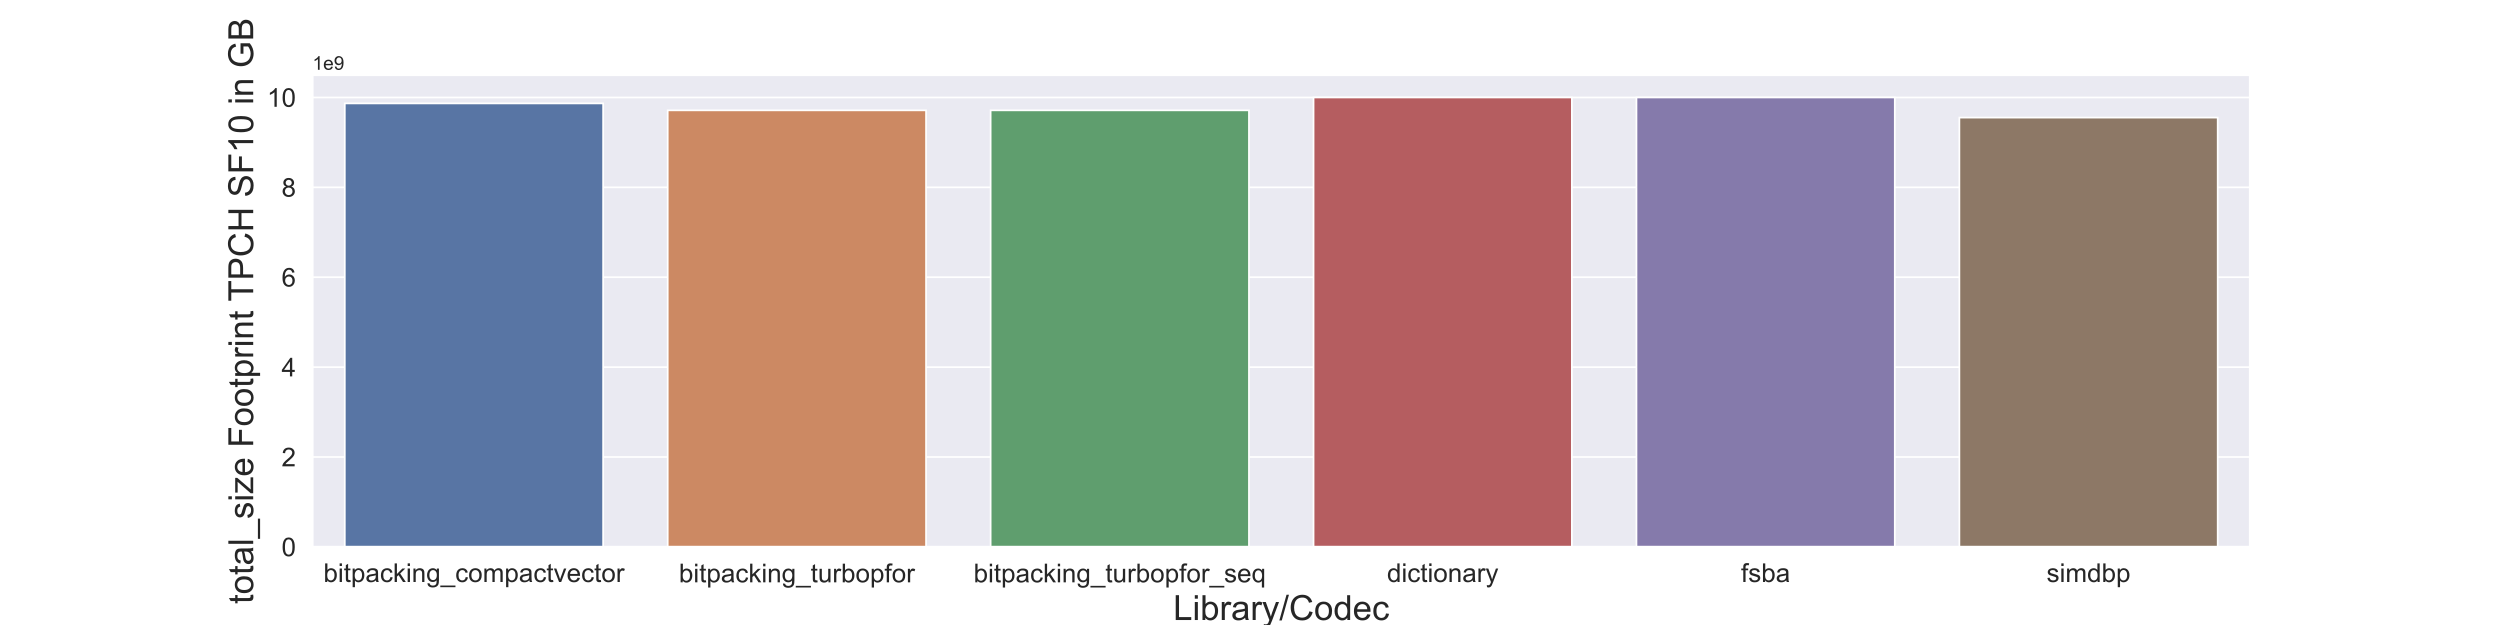
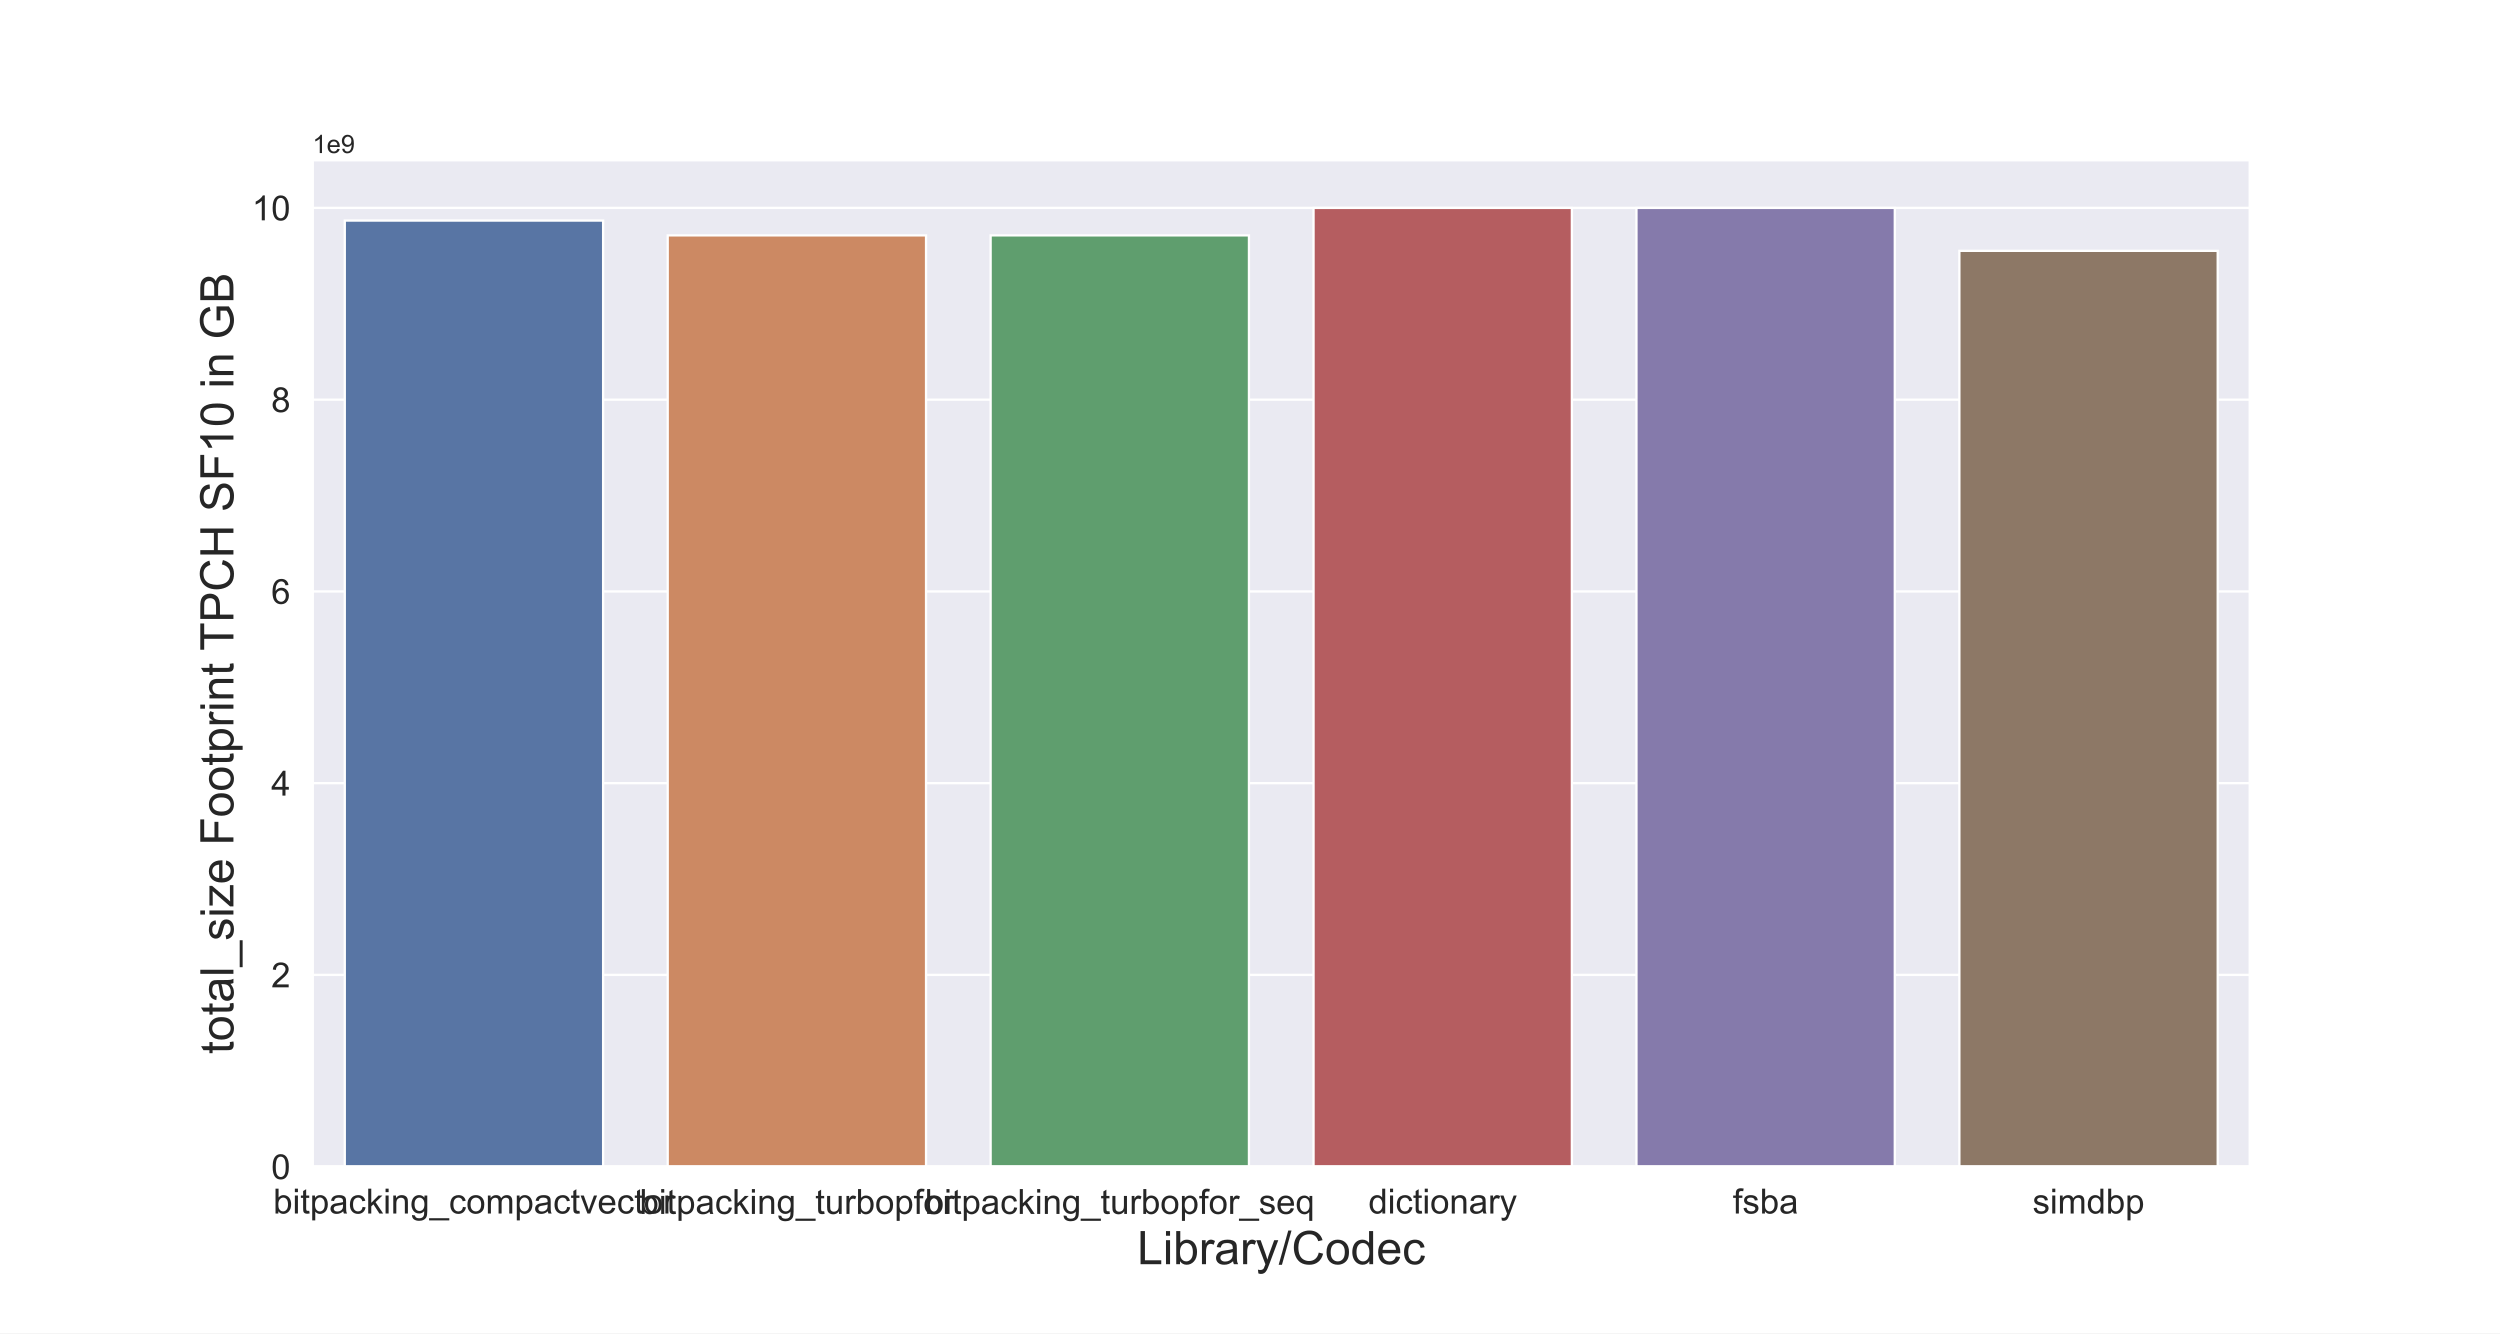
- <svg xmlns="http://www.w3.org/2000/svg" xmlns:xlink="http://www.w3.org/1999/xlink" height="360pt" version="1.1" viewBox="0 0 1440 360" width="1440pt">
+ <svg xmlns="http://www.w3.org/2000/svg" xmlns:xlink="http://www.w3.org/1999/xlink" height="576pt" version="1.1" viewBox="0 0 1080 576" width="1080pt">
  <defs>
    <style type="text/css">*{stroke-linecap:butt;stroke-linejoin:round;}</style>
  </defs>
  <g id="figure_1">
    <g id="patch_1">
-       <path d="M 0 360  L 1440 360  L 1440 0  L 0 0  z " style="fill:#ffffff;" />
+       <path d="M 0 576  L 1080 576  L 1080 0  L 0 0  z " style="fill:#ffffff;" />
    </g>
    <g id="axes_1">
      <g id="patch_2">
-         <path d="M 180 315  L 1296 315  L 1296 43.2  L 180 43.2  z " style="fill:#eaeaf2;" />
+         <path d="M 135 504  L 972 504  L 972 69.12  L 135 69.12  z " style="fill:#eaeaf2;" />
      </g>
      <g id="matplotlib.axis_1">
        <g id="xtick_1">
          <g id="text_1">
-             <g style="fill:#262626;" transform="translate(186.2941 335.2367)scale(0.15 -0.15)">
+             <g style="fill:#262626;" transform="translate(118.0441 524.2367)scale(0.15 -0.15)">
              <defs>
                <path d="M 14.703 0  L 6.547 0  L 6.547 71.578  L 15.328 71.578  L 15.328 46.047  Q 20.906 53.031 29.547 53.031  Q 34.328 53.031 38.594 51.094  Q 42.875 49.172 45.625 45.672  Q 48.391 42.188 49.953 37.25  Q 51.516 32.328 51.516 26.703  Q 51.516 13.375 44.922 6.094  Q 38.328 -1.172 29.109 -1.172  Q 19.922 -1.172 14.703 6.5  z M 14.594 26.312  Q 14.594 17 17.141 12.844  Q 21.297 6.062 28.375 6.062  Q 34.125 6.062 38.328 11.062  Q 42.531 16.062 42.531 25.984  Q 42.531 36.141 38.5 40.969  Q 34.469 45.797 28.766 45.797  Q 23 45.797 18.797 40.797  Q 14.594 35.797 14.594 26.312  z " id="ArialMT-98" />
                <path d="M 6.641 61.469  L 6.641 71.578  L 15.438 71.578  L 15.438 61.469  z M 6.641 0  L 6.641 51.859  L 15.438 51.859  L 15.438 0  z " id="ArialMT-105" />
                <path d="M 25.781 7.859  L 27.047 0.094  Q 23.344 -0.688 20.406 -0.688  Q 15.625 -0.688 12.984 0.828  Q 10.359 2.344 9.281 4.812  Q 8.203 7.281 8.203 15.188  L 8.203 45.016  L 1.766 45.016  L 1.766 51.859  L 8.203 51.859  L 8.203 64.703  L 16.938 69.969  L 16.938 51.859  L 25.781 51.859  L 25.781 45.016  L 16.938 45.016  L 16.938 14.703  Q 16.938 10.938 17.406 9.859  Q 17.875 8.797 18.922 8.156  Q 19.969 7.516 21.922 7.516  Q 23.391 7.516 25.781 7.859  z " id="ArialMT-116" />
                <path d="M 6.594 -19.875  L 6.594 51.859  L 14.594 51.859  L 14.594 45.125  Q 17.438 49.078 21 51.047  Q 24.562 53.031 29.641 53.031  Q 36.281 53.031 41.359 49.609  Q 46.438 46.188 49.016 39.953  Q 51.609 33.734 51.609 26.312  Q 51.609 18.359 48.75 11.984  Q 45.906 5.609 40.453 2.219  Q 35.016 -1.172 29 -1.172  Q 24.609 -1.172 21.109 0.688  Q 17.625 2.547 15.375 5.375  L 15.375 -19.875  z M 14.547 25.641  Q 14.547 15.625 18.594 10.844  Q 22.656 6.062 28.422 6.062  Q 34.281 6.062 38.453 11.016  Q 42.625 15.969 42.625 26.375  Q 42.625 36.281 38.547 41.203  Q 34.469 46.141 28.812 46.141  Q 23.188 46.141 18.859 40.891  Q 14.547 35.641 14.547 25.641  z " id="ArialMT-112" />
                <path d="M 40.438 6.391  Q 35.547 2.25 31.031 0.531  Q 26.516 -1.172 21.344 -1.172  Q 12.797 -1.172 8.203 3  Q 3.609 7.172 3.609 13.672  Q 3.609 17.484 5.344 20.625  Q 7.078 23.781 9.891 25.688  Q 12.703 27.594 16.219 28.562  Q 18.797 29.25 24.031 29.891  Q 34.672 31.156 39.703 32.906  Q 39.75 34.719 39.75 35.203  Q 39.75 40.578 37.25 42.781  Q 33.891 45.75 27.25 45.75  Q 21.047 45.75 18.094 43.578  Q 15.141 41.406 13.719 35.891  L 5.125 37.062  Q 6.297 42.578 8.984 45.969  Q 11.672 49.359 16.75 51.188  Q 21.828 53.031 28.516 53.031  Q 35.156 53.031 39.297 51.469  Q 43.453 49.906 45.406 47.531  Q 47.359 45.172 48.141 41.547  Q 48.578 39.312 48.578 33.453  L 48.578 21.734  Q 48.578 9.469 49.141 6.219  Q 49.703 2.984 51.375 0  L 42.188 0  Q 40.828 2.734 40.438 6.391  z M 39.703 26.031  Q 34.906 24.078 25.344 22.703  Q 19.922 21.922 17.672 20.938  Q 15.438 19.969 14.203 18.094  Q 12.984 16.219 12.984 13.922  Q 12.984 10.406 15.641 8.062  Q 18.312 5.719 23.438 5.719  Q 28.516 5.719 32.469 7.938  Q 36.422 10.156 38.281 14.016  Q 39.703 17 39.703 22.797  z " id="ArialMT-97" />
                <path d="M 40.438 19  L 49.078 17.875  Q 47.656 8.938 41.812 3.875  Q 35.984 -1.172 27.484 -1.172  Q 16.844 -1.172 10.375 5.781  Q 3.906 12.75 3.906 25.734  Q 3.906 34.125 6.688 40.422  Q 9.469 46.734 15.156 49.875  Q 20.844 53.031 27.547 53.031  Q 35.984 53.031 41.359 48.75  Q 46.734 44.484 48.25 36.625  L 39.703 35.297  Q 38.484 40.531 35.375 43.156  Q 32.281 45.797 27.875 45.797  Q 21.234 45.797 17.078 41.031  Q 12.938 36.281 12.938 25.984  Q 12.938 15.531 16.938 10.797  Q 20.953 6.062 27.391 6.062  Q 32.562 6.062 36.031 9.234  Q 39.5 12.406 40.438 19  z " id="ArialMT-99" />
                <path d="M 6.641 0  L 6.641 71.578  L 15.438 71.578  L 15.438 30.766  L 36.234 51.859  L 47.609 51.859  L 27.781 32.625  L 49.609 0  L 38.766 0  L 21.625 26.516  L 15.438 20.562  L 15.438 0  z " id="ArialMT-107" />
                <path d="M 6.594 0  L 6.594 51.859  L 14.5 51.859  L 14.5 44.484  Q 20.219 53.031 31 53.031  Q 35.688 53.031 39.625 51.344  Q 43.562 49.656 45.516 46.922  Q 47.469 44.188 48.25 40.438  Q 48.734 37.984 48.734 31.891  L 48.734 0  L 39.938 0  L 39.938 31.547  Q 39.938 36.922 38.906 39.578  Q 37.891 42.234 35.281 43.812  Q 32.672 45.406 29.156 45.406  Q 23.531 45.406 19.453 41.844  Q 15.375 38.281 15.375 28.328  L 15.375 0  z " id="ArialMT-110" />
                <path d="M 4.984 -4.297  L 13.531 -5.562  Q 14.062 -9.516 16.5 -11.328  Q 19.781 -13.766 25.438 -13.766  Q 31.547 -13.766 34.859 -11.328  Q 38.188 -8.891 39.359 -4.5  Q 40.047 -1.812 39.984 6.781  Q 34.234 0 25.641 0  Q 14.938 0 9.078 7.719  Q 3.219 15.438 3.219 26.219  Q 3.219 33.641 5.906 39.906  Q 8.594 46.188 13.688 49.609  Q 18.797 53.031 25.688 53.031  Q 34.859 53.031 40.828 45.609  L 40.828 51.859  L 48.922 51.859  L 48.922 7.031  Q 48.922 -5.078 46.453 -10.125  Q 44 -15.188 38.641 -18.109  Q 33.297 -21.047 25.484 -21.047  Q 16.219 -21.047 10.5 -16.875  Q 4.781 -12.703 4.984 -4.297  z M 12.25 26.859  Q 12.25 16.656 16.297 11.969  Q 20.359 7.281 26.469 7.281  Q 32.516 7.281 36.609 11.938  Q 40.719 16.609 40.719 26.562  Q 40.719 36.078 36.5 40.906  Q 32.281 45.75 26.312 45.75  Q 20.453 45.75 16.344 40.984  Q 12.25 36.234 12.25 26.859  z " id="ArialMT-103" />
                <path d="M -1.516 -19.875  L -1.516 -13.531  L 56.734 -13.531  L 56.734 -19.875  z " id="ArialMT-95" />
                <path d="M 3.328 25.922  Q 3.328 40.328 11.328 47.266  Q 18.016 53.031 27.641 53.031  Q 38.328 53.031 45.109 46.016  Q 51.906 39.016 51.906 26.656  Q 51.906 16.656 48.906 10.906  Q 45.906 5.172 40.156 2  Q 34.422 -1.172 27.641 -1.172  Q 16.75 -1.172 10.031 5.812  Q 3.328 12.797 3.328 25.922  z M 12.359 25.922  Q 12.359 15.969 16.703 11.016  Q 21.047 6.062 27.641 6.062  Q 34.188 6.062 38.531 11.031  Q 42.875 16.016 42.875 26.219  Q 42.875 35.844 38.5 40.797  Q 34.125 45.75 27.641 45.75  Q 21.047 45.75 16.703 40.812  Q 12.359 35.891 12.359 25.922  z " id="ArialMT-111" />
                <path d="M 6.594 0  L 6.594 51.859  L 14.453 51.859  L 14.453 44.578  Q 16.891 48.391 20.938 50.703  Q 25 53.031 30.172 53.031  Q 35.938 53.031 39.625 50.641  Q 43.312 48.25 44.828 43.953  Q 50.984 53.031 60.844 53.031  Q 68.562 53.031 72.703 48.75  Q 76.859 44.484 76.859 35.594  L 76.859 0  L 68.109 0  L 68.109 32.672  Q 68.109 37.938 67.25 40.25  Q 66.406 42.578 64.156 43.984  Q 61.922 45.406 58.891 45.406  Q 53.422 45.406 49.797 41.766  Q 46.188 38.141 46.188 30.125  L 46.188 0  L 37.406 0  L 37.406 33.688  Q 37.406 39.547 35.25 42.469  Q 33.109 45.406 28.219 45.406  Q 24.516 45.406 21.359 43.453  Q 18.219 41.5 16.797 37.734  Q 15.375 33.984 15.375 26.906  L 15.375 0  z " id="ArialMT-109" />
                <path d="M 21 0  L 1.266 51.859  L 10.547 51.859  L 21.688 20.797  Q 23.484 15.766 25 10.359  Q 26.172 14.453 28.266 20.219  L 39.797 51.859  L 48.828 51.859  L 29.203 0  z " id="ArialMT-118" />
                <path d="M 42.094 16.703  L 51.172 15.578  Q 49.031 7.625 43.219 3.219  Q 37.406 -1.172 28.375 -1.172  Q 17 -1.172 10.328 5.828  Q 3.656 12.844 3.656 25.484  Q 3.656 38.578 10.391 45.797  Q 17.141 53.031 27.875 53.031  Q 38.281 53.031 44.875 45.953  Q 51.469 38.875 51.469 26.031  Q 51.469 25.25 51.422 23.688  L 12.75 23.688  Q 13.234 15.141 17.578 10.594  Q 21.922 6.062 28.422 6.062  Q 33.25 6.062 36.672 8.594  Q 40.094 11.141 42.094 16.703  z M 13.234 30.906  L 42.188 30.906  Q 41.609 37.453 38.875 40.719  Q 34.672 45.797 27.984 45.797  Q 21.922 45.797 17.797 41.75  Q 13.672 37.703 13.234 30.906  z " id="ArialMT-101" />
                <path d="M 6.5 0  L 6.5 51.859  L 14.406 51.859  L 14.406 44  Q 17.438 49.516 20 51.266  Q 22.562 53.031 25.641 53.031  Q 30.078 53.031 34.672 50.203  L 31.641 42.047  Q 28.422 43.953 25.203 43.953  Q 22.312 43.953 20.016 42.219  Q 17.719 40.484 16.75 37.406  Q 15.281 32.719 15.281 27.156  L 15.281 0  z " id="ArialMT-114" />
              </defs>
              <use xlink:href="#ArialMT-98" />
              <use x="55.615" xlink:href="#ArialMT-105" />
              <use x="77.832" xlink:href="#ArialMT-116" />
              <use x="105.615" xlink:href="#ArialMT-112" />
              <use x="161.23" xlink:href="#ArialMT-97" />
              <use x="216.846" xlink:href="#ArialMT-99" />
              <use x="266.846" xlink:href="#ArialMT-107" />
              <use x="316.846" xlink:href="#ArialMT-105" />
              <use x="339.062" xlink:href="#ArialMT-110" />
              <use x="394.678" xlink:href="#ArialMT-103" />
              <use x="450.293" xlink:href="#ArialMT-95" />
              <use x="505.908" xlink:href="#ArialMT-99" />
              <use x="555.908" xlink:href="#ArialMT-111" />
              <use x="611.523" xlink:href="#ArialMT-109" />
              <use x="694.824" xlink:href="#ArialMT-112" />
              <use x="750.439" xlink:href="#ArialMT-97" />
              <use x="806.055" xlink:href="#ArialMT-99" />
              <use x="856.055" xlink:href="#ArialMT-116" />
              <use x="883.838" xlink:href="#ArialMT-118" />
              <use x="933.838" xlink:href="#ArialMT-101" />
              <use x="989.453" xlink:href="#ArialMT-99" />
              <use x="1039.453" xlink:href="#ArialMT-116" />
              <use x="1067.236" xlink:href="#ArialMT-111" />
              <use x="1122.852" xlink:href="#ArialMT-114" />
            </g>
          </g>
        </g>
        <g id="xtick_2">
          <g id="text_2">
-             <g style="fill:#262626;" transform="translate(391.0441 335.4195)scale(0.15 -0.15)">
+             <g style="fill:#262626;" transform="translate(276.2941 524.4195)scale(0.15 -0.15)">
              <defs>
                <path d="M 40.578 0  L 40.578 7.625  Q 34.516 -1.172 24.125 -1.172  Q 19.531 -1.172 15.547 0.578  Q 11.578 2.344 9.641 5  Q 7.719 7.672 6.938 11.531  Q 6.391 14.109 6.391 19.734  L 6.391 51.859  L 15.188 51.859  L 15.188 23.094  Q 15.188 16.219 15.719 13.812  Q 16.547 10.359 19.234 8.375  Q 21.922 6.391 25.875 6.391  Q 29.828 6.391 33.297 8.422  Q 36.766 10.453 38.203 13.938  Q 39.656 17.438 39.656 24.078  L 39.656 51.859  L 48.438 51.859  L 48.438 0  z " id="ArialMT-117" />
                <path d="M 8.688 0  L 8.688 45.016  L 0.922 45.016  L 0.922 51.859  L 8.688 51.859  L 8.688 57.375  Q 8.688 62.594 9.625 65.141  Q 10.891 68.562 14.078 70.672  Q 17.281 72.797 23.047 72.797  Q 26.766 72.797 31.25 71.922  L 29.938 64.266  Q 27.203 64.75 24.75 64.75  Q 20.75 64.75 19.094 63.031  Q 17.438 61.328 17.438 56.641  L 17.438 51.859  L 27.547 51.859  L 27.547 45.016  L 17.438 45.016  L 17.438 0  z " id="ArialMT-102" />
              </defs>
              <use xlink:href="#ArialMT-98" />
              <use x="55.615" xlink:href="#ArialMT-105" />
              <use x="77.832" xlink:href="#ArialMT-116" />
              <use x="105.615" xlink:href="#ArialMT-112" />
              <use x="161.23" xlink:href="#ArialMT-97" />
              <use x="216.846" xlink:href="#ArialMT-99" />
              <use x="266.846" xlink:href="#ArialMT-107" />
              <use x="316.846" xlink:href="#ArialMT-105" />
              <use x="339.062" xlink:href="#ArialMT-110" />
              <use x="394.678" xlink:href="#ArialMT-103" />
              <use x="450.293" xlink:href="#ArialMT-95" />
              <use x="505.908" xlink:href="#ArialMT-116" />
              <use x="533.691" xlink:href="#ArialMT-117" />
              <use x="589.307" xlink:href="#ArialMT-114" />
              <use x="622.607" xlink:href="#ArialMT-98" />
              <use x="678.223" xlink:href="#ArialMT-111" />
              <use x="733.838" xlink:href="#ArialMT-112" />
              <use x="789.453" xlink:href="#ArialMT-102" />
              <use x="817.236" xlink:href="#ArialMT-111" />
              <use x="872.852" xlink:href="#ArialMT-114" />
            </g>
          </g>
        </g>
        <g id="xtick_3">
          <g id="text_3">
-             <g style="fill:#262626;" transform="translate(560.782 335.4195)scale(0.15 -0.15)">
+             <g style="fill:#262626;" transform="translate(399.532 524.4195)scale(0.15 -0.15)">
              <defs>
                <path d="M 3.078 15.484  L 11.766 16.844  Q 12.5 11.625 15.844 8.844  Q 19.188 6.062 25.203 6.062  Q 31.25 6.062 34.172 8.516  Q 37.109 10.984 37.109 14.312  Q 37.109 17.281 34.516 19  Q 32.719 20.172 25.531 21.969  Q 15.875 24.422 12.141 26.203  Q 8.406 27.984 6.469 31.125  Q 4.547 34.281 4.547 38.094  Q 4.547 41.547 6.125 44.5  Q 7.719 47.469 10.453 49.422  Q 12.5 50.922 16.031 51.969  Q 19.578 53.031 23.641 53.031  Q 29.734 53.031 34.344 51.266  Q 38.969 49.516 41.156 46.5  Q 43.359 43.5 44.188 38.484  L 35.594 37.312  Q 35.016 41.312 32.203 43.547  Q 29.391 45.797 24.266 45.797  Q 18.219 45.797 15.625 43.797  Q 13.031 41.797 13.031 39.109  Q 13.031 37.406 14.109 36.031  Q 15.188 34.625 17.484 33.688  Q 18.797 33.203 25.25 31.453  Q 34.578 28.953 38.25 27.359  Q 41.938 25.781 44.031 22.75  Q 46.141 19.734 46.141 15.234  Q 46.141 10.844 43.578 6.953  Q 41.016 3.078 36.172 0.953  Q 31.344 -1.172 25.25 -1.172  Q 15.141 -1.172 9.844 3.031  Q 4.547 7.234 3.078 15.484  z " id="ArialMT-115" />
                <path d="M 39.656 -19.875  L 39.656 5.516  Q 37.594 2.641 33.906 0.734  Q 30.219 -1.172 26.078 -1.172  Q 16.844 -1.172 10.172 6.203  Q 3.516 13.578 3.516 26.422  Q 3.516 34.234 6.219 40.422  Q 8.938 46.625 14.078 49.828  Q 19.234 53.031 25.391 53.031  Q 35.016 53.031 40.531 44.922  L 40.531 51.859  L 48.438 51.859  L 48.438 -19.875  z M 12.547 26.078  Q 12.547 16.062 16.75 11.062  Q 20.953 6.062 26.812 6.062  Q 32.422 6.062 36.469 10.812  Q 40.531 15.578 40.531 25.297  Q 40.531 35.641 36.25 40.859  Q 31.984 46.094 26.219 46.094  Q 20.516 46.094 16.531 41.234  Q 12.547 36.375 12.547 26.078  z " id="ArialMT-113" />
              </defs>
              <use xlink:href="#ArialMT-98" />
              <use x="55.615" xlink:href="#ArialMT-105" />
              <use x="77.832" xlink:href="#ArialMT-116" />
              <use x="105.615" xlink:href="#ArialMT-112" />
              <use x="161.23" xlink:href="#ArialMT-97" />
              <use x="216.846" xlink:href="#ArialMT-99" />
              <use x="266.846" xlink:href="#ArialMT-107" />
              <use x="316.846" xlink:href="#ArialMT-105" />
              <use x="339.062" xlink:href="#ArialMT-110" />
              <use x="394.678" xlink:href="#ArialMT-103" />
              <use x="450.293" xlink:href="#ArialMT-95" />
              <use x="505.908" xlink:href="#ArialMT-116" />
              <use x="533.691" xlink:href="#ArialMT-117" />
              <use x="589.307" xlink:href="#ArialMT-114" />
              <use x="622.607" xlink:href="#ArialMT-98" />
              <use x="678.223" xlink:href="#ArialMT-111" />
              <use x="733.838" xlink:href="#ArialMT-112" />
              <use x="789.453" xlink:href="#ArialMT-102" />
              <use x="817.236" xlink:href="#ArialMT-111" />
              <use x="872.852" xlink:href="#ArialMT-114" />
              <use x="906.152" xlink:href="#ArialMT-95" />
              <use x="961.768" xlink:href="#ArialMT-115" />
              <use x="1011.768" xlink:href="#ArialMT-101" />
              <use x="1067.383" xlink:href="#ArialMT-113" />
            </g>
          </g>
        </g>
        <g id="xtick_4">
          <g id="text_4">
-             <g style="fill:#262626;" transform="translate(798.9035 335.2367)scale(0.15 -0.15)">
+             <g style="fill:#262626;" transform="translate(591.1535 524.2367)scale(0.15 -0.15)">
              <defs>
                <path d="M 40.234 0  L 40.234 6.547  Q 35.297 -1.172 25.734 -1.172  Q 19.531 -1.172 14.328 2.25  Q 9.125 5.672 6.266 11.797  Q 3.422 17.922 3.422 25.875  Q 3.422 33.641 6 39.969  Q 8.594 46.297 13.766 49.656  Q 18.953 53.031 25.344 53.031  Q 30.031 53.031 33.688 51.047  Q 37.359 49.078 39.656 45.906  L 39.656 71.578  L 48.391 71.578  L 48.391 0  z M 12.453 25.875  Q 12.453 15.922 16.641 10.984  Q 20.844 6.062 26.562 6.062  Q 32.328 6.062 36.344 10.766  Q 40.375 15.484 40.375 25.141  Q 40.375 35.797 36.266 40.766  Q 32.172 45.75 26.172 45.75  Q 20.312 45.75 16.375 40.969  Q 12.453 36.188 12.453 25.875  z " id="ArialMT-100" />
                <path d="M 6.203 -19.969  L 5.219 -11.719  Q 8.109 -12.5 10.25 -12.5  Q 13.188 -12.5 14.938 -11.516  Q 16.703 -10.547 17.828 -8.797  Q 18.656 -7.469 20.516 -2.25  Q 20.75 -1.516 21.297 -0.094  L 1.609 51.859  L 11.078 51.859  L 21.875 21.828  Q 23.969 16.109 25.641 9.812  Q 27.156 15.875 29.25 21.625  L 40.328 51.859  L 49.125 51.859  L 29.391 -0.875  Q 26.219 -9.422 24.469 -12.641  Q 22.125 -17 19.094 -19.016  Q 16.062 -21.047 11.859 -21.047  Q 9.328 -21.047 6.203 -19.969  z " id="ArialMT-121" />
              </defs>
              <use xlink:href="#ArialMT-100" />
              <use x="55.615" xlink:href="#ArialMT-105" />
              <use x="77.832" xlink:href="#ArialMT-99" />
              <use x="127.832" xlink:href="#ArialMT-116" />
              <use x="155.615" xlink:href="#ArialMT-105" />
              <use x="177.832" xlink:href="#ArialMT-111" />
              <use x="233.447" xlink:href="#ArialMT-110" />
              <use x="289.062" xlink:href="#ArialMT-97" />
              <use x="344.678" xlink:href="#ArialMT-114" />
              <use x="377.979" xlink:href="#ArialMT-121" />
            </g>
          </g>
        </g>
        <g id="xtick_5">
          <g id="text_5">
-             <g style="fill:#262626;" transform="translate(1002.825 335.2367)scale(0.15 -0.15)">
+             <g style="fill:#262626;" transform="translate(748.575 524.2367)scale(0.15 -0.15)">
              <use xlink:href="#ArialMT-102" />
              <use x="27.783" xlink:href="#ArialMT-115" />
              <use x="77.783" xlink:href="#ArialMT-98" />
              <use x="133.398" xlink:href="#ArialMT-97" />
            </g>
          </g>
        </g>
        <g id="xtick_6">
          <g id="text_6">
-             <g style="fill:#262626;" transform="translate(1178.824 335.2367)scale(0.15 -0.15)">
+             <g style="fill:#262626;" transform="translate(878.0742 524.2367)scale(0.15 -0.15)">
              <use xlink:href="#ArialMT-115" />
              <use x="50" xlink:href="#ArialMT-105" />
              <use x="72.217" xlink:href="#ArialMT-109" />
              <use x="155.518" xlink:href="#ArialMT-100" />
              <use x="211.133" xlink:href="#ArialMT-98" />
              <use x="266.748" xlink:href="#ArialMT-112" />
            </g>
          </g>
        </g>
        <g id="text_7">
-           <g style="fill:#262626;" transform="translate(675.7531 357.1359)scale(0.2 -0.2)">
+           <g style="fill:#262626;" transform="translate(491.2531 546.1359)scale(0.2 -0.2)">
            <defs>
              <path d="M 7.328 0  L 7.328 71.578  L 16.797 71.578  L 16.797 8.453  L 52.047 8.453  L 52.047 0  z " id="ArialMT-76" />
              <path d="M 0 -1.219  L 20.75 72.797  L 27.781 72.797  L 7.078 -1.219  z " id="ArialMT-47" />
              <path d="M 58.797 25.094  L 68.266 22.703  Q 65.281 11.031 57.547 4.906  Q 49.812 -1.219 38.625 -1.219  Q 27.047 -1.219 19.797 3.484  Q 12.547 8.203 8.766 17.141  Q 4.984 26.078 4.984 36.328  Q 4.984 47.516 9.25 55.828  Q 13.531 64.156 21.406 68.469  Q 29.297 72.797 38.766 72.797  Q 49.516 72.797 56.828 67.328  Q 64.156 61.859 67.047 51.953  L 57.719 49.75  Q 55.219 57.562 50.484 61.125  Q 45.75 64.703 38.578 64.703  Q 30.328 64.703 24.781 60.734  Q 19.234 56.781 16.984 50.109  Q 14.75 43.453 14.75 36.375  Q 14.75 27.25 17.406 20.438  Q 20.062 13.625 25.672 10.25  Q 31.297 6.891 37.844 6.891  Q 45.797 6.891 51.312 11.469  Q 56.844 16.062 58.797 25.094  z " id="ArialMT-67" />
            </defs>
            <use xlink:href="#ArialMT-76" />
            <use x="55.615" xlink:href="#ArialMT-105" />
            <use x="77.832" xlink:href="#ArialMT-98" />
            <use x="133.447" xlink:href="#ArialMT-114" />
            <use x="166.748" xlink:href="#ArialMT-97" />
            <use x="222.363" xlink:href="#ArialMT-114" />
            <use x="255.664" xlink:href="#ArialMT-121" />
            <use x="305.664" xlink:href="#ArialMT-47" />
            <use x="333.447" xlink:href="#ArialMT-67" />
            <use x="405.664" xlink:href="#ArialMT-111" />
            <use x="461.279" xlink:href="#ArialMT-100" />
            <use x="516.895" xlink:href="#ArialMT-101" />
            <use x="572.51" xlink:href="#ArialMT-99" />
          </g>
        </g>
      </g>
      <g id="matplotlib.axis_2">
        <g id="ytick_1">
          <g id="line2d_1">
-             <path clip-path="url(#pc910731b2c)" d="M 180 315  L 1296 315  " style="fill:none;stroke:#ffffff;stroke-linecap:round;" />
+             <path clip-path="url(#p09c6c13bf8)" d="M 135 504  L 972 504  " style="fill:none;stroke:#ffffff;stroke-linecap:round;" />
          </g>
          <g id="text_8">
-             <g style="fill:#262626;" transform="translate(162.1586 320.3684)scale(0.15 -0.15)">
+             <g style="fill:#262626;" transform="translate(117.1586 509.3684)scale(0.15 -0.15)">
              <defs>
                <path d="M 4.156 35.297  Q 4.156 48 6.766 55.734  Q 9.375 63.484 14.516 67.672  Q 19.672 71.875 27.484 71.875  Q 33.25 71.875 37.594 69.547  Q 41.938 67.234 44.766 62.859  Q 47.609 58.5 49.219 52.219  Q 50.828 45.953 50.828 35.297  Q 50.828 22.703 48.234 14.969  Q 45.656 7.234 40.5 3  Q 35.359 -1.219 27.484 -1.219  Q 17.141 -1.219 11.234 6.203  Q 4.156 15.141 4.156 35.297  z M 13.188 35.297  Q 13.188 17.672 17.312 11.828  Q 21.438 6 27.484 6  Q 33.547 6 37.672 11.859  Q 41.797 17.719 41.797 35.297  Q 41.797 52.984 37.672 58.781  Q 33.547 64.594 27.391 64.594  Q 21.344 64.594 17.719 59.469  Q 13.188 52.938 13.188 35.297  z " id="ArialMT-48" />
              </defs>
              <use xlink:href="#ArialMT-48" />
            </g>
          </g>
        </g>
        <g id="ytick_2">
          <g id="line2d_2">
-             <path clip-path="url(#pc910731b2c)" d="M 180 263.228  L 1296 263.228  " style="fill:none;stroke:#ffffff;stroke-linecap:round;" />
+             <path clip-path="url(#p09c6c13bf8)" d="M 135 421.164  L 972 421.164  " style="fill:none;stroke:#ffffff;stroke-linecap:round;" />
          </g>
          <g id="text_9">
-             <g style="fill:#262626;" transform="translate(162.1586 268.5961)scale(0.15 -0.15)">
+             <g style="fill:#262626;" transform="translate(117.1586 426.5327)scale(0.15 -0.15)">
              <defs>
                <path d="M 50.344 8.453  L 50.344 0  L 3.031 0  Q 2.938 3.172 4.047 6.109  Q 5.859 10.938 9.828 15.625  Q 13.812 20.312 21.344 26.469  Q 33.016 36.031 37.109 41.625  Q 41.219 47.219 41.219 52.203  Q 41.219 57.422 37.469 61  Q 33.734 64.594 27.734 64.594  Q 21.391 64.594 17.578 60.781  Q 13.766 56.984 13.719 50.25  L 4.688 51.172  Q 5.609 61.281 11.656 66.578  Q 17.719 71.875 27.938 71.875  Q 38.234 71.875 44.234 66.156  Q 50.25 60.453 50.25 52  Q 50.25 47.703 48.484 43.547  Q 46.734 39.406 42.656 34.812  Q 38.578 30.219 29.109 22.219  Q 21.188 15.578 18.938 13.203  Q 16.703 10.844 15.234 8.453  z " id="ArialMT-50" />
              </defs>
              <use xlink:href="#ArialMT-50" />
            </g>
          </g>
        </g>
        <g id="ytick_3">
          <g id="line2d_3">
-             <path clip-path="url(#pc910731b2c)" d="M 180 211.455  L 1296 211.455  " style="fill:none;stroke:#ffffff;stroke-linecap:round;" />
+             <path clip-path="url(#p09c6c13bf8)" d="M 135 338.329  L 972 338.329  " style="fill:none;stroke:#ffffff;stroke-linecap:round;" />
          </g>
          <g id="text_10">
-             <g style="fill:#262626;" transform="translate(162.1586 216.8238)scale(0.15 -0.15)">
+             <g style="fill:#262626;" transform="translate(117.1586 343.6971)scale(0.15 -0.15)">
              <defs>
                <path d="M 32.328 0  L 32.328 17.141  L 1.266 17.141  L 1.266 25.203  L 33.938 71.578  L 41.109 71.578  L 41.109 25.203  L 50.781 25.203  L 50.781 17.141  L 41.109 17.141  L 41.109 0  z M 32.328 25.203  L 32.328 57.469  L 9.906 25.203  z " id="ArialMT-52" />
              </defs>
              <use xlink:href="#ArialMT-52" />
            </g>
          </g>
        </g>
        <g id="ytick_4">
          <g id="line2d_4">
-             <path clip-path="url(#pc910731b2c)" d="M 180 159.683  L 1296 159.683  " style="fill:none;stroke:#ffffff;stroke-linecap:round;" />
+             <path clip-path="url(#p09c6c13bf8)" d="M 135 255.493  L 972 255.493  " style="fill:none;stroke:#ffffff;stroke-linecap:round;" />
          </g>
          <g id="text_11">
-             <g style="fill:#262626;" transform="translate(162.1586 165.0516)scale(0.15 -0.15)">
+             <g style="fill:#262626;" transform="translate(117.1586 260.8615)scale(0.15 -0.15)">
              <defs>
                <path d="M 49.75 54.047  L 41.016 53.375  Q 39.844 58.547 37.703 60.891  Q 34.125 64.656 28.906 64.656  Q 24.703 64.656 21.531 62.312  Q 17.391 59.281 14.984 53.469  Q 12.594 47.656 12.5 36.922  Q 15.672 41.75 20.266 44.094  Q 24.859 46.438 29.891 46.438  Q 38.672 46.438 44.844 39.969  Q 51.031 33.5 51.031 23.25  Q 51.031 16.5 48.125 10.719  Q 45.219 4.938 40.141 1.859  Q 35.062 -1.219 28.609 -1.219  Q 17.625 -1.219 10.688 6.859  Q 3.766 14.938 3.766 33.5  Q 3.766 54.25 11.422 63.672  Q 18.109 71.875 29.438 71.875  Q 37.891 71.875 43.281 67.141  Q 48.688 62.406 49.75 54.047  z M 13.875 23.188  Q 13.875 18.656 15.797 14.5  Q 17.719 10.359 21.188 8.172  Q 24.656 6 28.469 6  Q 34.031 6 38.031 10.484  Q 42.047 14.984 42.047 22.703  Q 42.047 30.125 38.078 34.391  Q 34.125 38.672 28.125 38.672  Q 22.172 38.672 18.016 34.391  Q 13.875 30.125 13.875 23.188  z " id="ArialMT-54" />
              </defs>
              <use xlink:href="#ArialMT-54" />
            </g>
          </g>
        </g>
        <g id="ytick_5">
          <g id="line2d_5">
-             <path clip-path="url(#pc910731b2c)" d="M 180 107.911  L 1296 107.911  " style="fill:none;stroke:#ffffff;stroke-linecap:round;" />
+             <path clip-path="url(#p09c6c13bf8)" d="M 135 172.658  L 972 172.658  " style="fill:none;stroke:#ffffff;stroke-linecap:round;" />
          </g>
          <g id="text_12">
-             <g style="fill:#262626;" transform="translate(162.1586 113.2793)scale(0.15 -0.15)">
+             <g style="fill:#262626;" transform="translate(117.1586 178.0259)scale(0.15 -0.15)">
              <defs>
                <path d="M 17.672 38.812  Q 12.203 40.828 9.562 44.531  Q 6.938 48.25 6.938 53.422  Q 6.938 61.234 12.547 66.547  Q 18.172 71.875 27.484 71.875  Q 36.859 71.875 42.578 66.422  Q 48.297 60.984 48.297 53.172  Q 48.297 48.188 45.672 44.5  Q 43.062 40.828 37.75 38.812  Q 44.344 36.672 47.781 31.875  Q 51.219 27.094 51.219 20.453  Q 51.219 11.281 44.719 5.031  Q 38.234 -1.219 27.641 -1.219  Q 17.047 -1.219 10.547 5.047  Q 4.047 11.328 4.047 20.703  Q 4.047 27.688 7.594 32.391  Q 11.141 37.109 17.672 38.812  z M 15.922 53.719  Q 15.922 48.641 19.188 45.406  Q 22.469 42.188 27.688 42.188  Q 32.766 42.188 36.016 45.375  Q 39.266 48.578 39.266 53.219  Q 39.266 58.062 35.906 61.359  Q 32.562 64.656 27.594 64.656  Q 22.562 64.656 19.234 61.422  Q 15.922 58.203 15.922 53.719  z M 13.094 20.656  Q 13.094 16.891 14.875 13.375  Q 16.656 9.859 20.172 7.922  Q 23.688 6 27.734 6  Q 34.031 6 38.125 10.047  Q 42.234 14.109 42.234 20.359  Q 42.234 26.703 38.016 30.859  Q 33.797 35.016 27.438 35.016  Q 21.234 35.016 17.156 30.906  Q 13.094 26.812 13.094 20.656  z " id="ArialMT-56" />
              </defs>
              <use xlink:href="#ArialMT-56" />
            </g>
          </g>
        </g>
        <g id="ytick_6">
          <g id="line2d_6">
-             <path clip-path="url(#pc910731b2c)" d="M 180 56.139  L 1296 56.139  " style="fill:none;stroke:#ffffff;stroke-linecap:round;" />
+             <path clip-path="url(#p09c6c13bf8)" d="M 135 89.822  L 972 89.822  " style="fill:none;stroke:#ffffff;stroke-linecap:round;" />
          </g>
          <g id="text_13">
-             <g style="fill:#262626;" transform="translate(153.8172 61.50706)scale(0.15 -0.15)">
+             <g style="fill:#262626;" transform="translate(108.8172 95.19029)scale(0.15 -0.15)">
              <defs>
                <path d="M 37.25 0  L 28.469 0  L 28.469 56  Q 25.297 52.984 20.141 49.953  Q 14.984 46.922 10.891 45.406  L 10.891 53.906  Q 18.266 57.375 23.781 62.297  Q 29.297 67.234 31.594 71.875  L 37.25 71.875  z " id="ArialMT-49" />
              </defs>
              <use xlink:href="#ArialMT-49" />
              <use x="55.615" xlink:href="#ArialMT-48" />
            </g>
          </g>
        </g>
        <g id="text_14">
-           <g style="fill:#262626;" transform="translate(145.8422 347.8719)rotate(-90)scale(0.2 -0.2)">
+           <g style="fill:#262626;" transform="translate(100.8422 455.3319)rotate(-90)scale(0.2 -0.2)">
            <defs>
              <path d="M 6.391 0  L 6.391 71.578  L 15.188 71.578  L 15.188 0  z " id="ArialMT-108" />
              <path d="M 1.953 0  L 1.953 7.125  L 34.969 45.016  Q 29.344 44.734 25.047 44.734  L 3.906 44.734  L 3.906 51.859  L 46.297 51.859  L 46.297 46.047  L 18.219 13.141  L 12.797 7.125  Q 18.703 7.562 23.875 7.562  L 47.859 7.562  L 47.859 0  z " id="ArialMT-122" />
              <path id="ArialMT-32" />
              <path d="M 8.203 0  L 8.203 71.578  L 56.5 71.578  L 56.5 63.141  L 17.672 63.141  L 17.672 40.969  L 51.266 40.969  L 51.266 32.516  L 17.672 32.516  L 17.672 0  z " id="ArialMT-70" />
              <path d="M 25.922 0  L 25.922 63.141  L 2.344 63.141  L 2.344 71.578  L 59.078 71.578  L 59.078 63.141  L 35.406 63.141  L 35.406 0  z " id="ArialMT-84" />
              <path d="M 7.719 0  L 7.719 71.578  L 34.719 71.578  Q 41.844 71.578 45.609 70.906  Q 50.875 70.016 54.438 67.547  Q 58.016 65.094 60.188 60.641  Q 62.359 56.203 62.359 50.875  Q 62.359 41.75 56.547 35.422  Q 50.734 29.109 35.547 29.109  L 17.188 29.109  L 17.188 0  z M 17.188 37.547  L 35.688 37.547  Q 44.875 37.547 48.734 40.969  Q 52.594 44.391 52.594 50.594  Q 52.594 55.078 50.312 58.266  Q 48.047 61.469 44.344 62.5  Q 41.938 63.141 35.5 63.141  L 17.188 63.141  z " id="ArialMT-80" />
              <path d="M 8.016 0  L 8.016 71.578  L 17.484 71.578  L 17.484 42.188  L 54.688 42.188  L 54.688 71.578  L 64.156 71.578  L 64.156 0  L 54.688 0  L 54.688 33.734  L 17.484 33.734  L 17.484 0  z " id="ArialMT-72" />
              <path d="M 4.5 23  L 13.422 23.781  Q 14.062 18.406 16.375 14.969  Q 18.703 11.531 23.578 9.406  Q 28.469 7.281 34.578 7.281  Q 39.984 7.281 44.141 8.891  Q 48.297 10.5 50.312 13.297  Q 52.344 16.109 52.344 19.438  Q 52.344 22.797 50.391 25.312  Q 48.438 27.828 43.953 29.547  Q 41.062 30.672 31.203 33.031  Q 21.344 35.406 17.391 37.5  Q 12.25 40.188 9.734 44.156  Q 7.234 48.141 7.234 53.078  Q 7.234 58.5 10.297 63.203  Q 13.375 67.922 19.281 70.359  Q 25.203 72.797 32.422 72.797  Q 40.375 72.797 46.453 70.234  Q 52.547 67.672 55.812 62.688  Q 59.078 57.719 59.328 51.422  L 50.25 50.734  Q 49.516 57.516 45.281 60.984  Q 41.062 64.453 32.812 64.453  Q 24.219 64.453 20.281 61.297  Q 16.359 58.156 16.359 53.719  Q 16.359 49.859 19.141 47.359  Q 21.875 44.875 33.422 42.266  Q 44.969 39.656 49.266 37.703  Q 55.516 34.812 58.484 30.391  Q 61.469 25.984 61.469 20.219  Q 61.469 14.5 58.203 9.438  Q 54.938 4.391 48.797 1.578  Q 42.672 -1.219 35.016 -1.219  Q 25.297 -1.219 18.719 1.609  Q 12.156 4.438 8.422 10.125  Q 4.688 15.828 4.5 23  z " id="ArialMT-83" />
              <path d="M 41.219 28.078  L 41.219 36.469  L 71.531 36.531  L 71.531 9.969  Q 64.547 4.391 57.125 1.578  Q 49.703 -1.219 41.891 -1.219  Q 31.344 -1.219 22.719 3.297  Q 14.109 7.812 9.719 16.359  Q 5.328 24.906 5.328 35.453  Q 5.328 45.906 9.688 54.953  Q 14.062 64.016 22.266 68.406  Q 30.469 72.797 41.156 72.797  Q 48.922 72.797 55.188 70.281  Q 61.469 67.781 65.031 63.281  Q 68.609 58.797 70.453 51.562  L 61.922 49.219  Q 60.297 54.688 57.906 57.812  Q 55.516 60.938 51.062 62.812  Q 46.625 64.703 41.219 64.703  Q 34.719 64.703 29.984 62.719  Q 25.25 60.75 22.344 57.516  Q 19.438 54.297 17.828 50.438  Q 15.094 43.797 15.094 36.031  Q 15.094 26.469 18.391 20.016  Q 21.688 13.578 27.984 10.453  Q 34.281 7.328 41.359 7.328  Q 47.516 7.328 53.375 9.688  Q 59.234 12.062 62.25 14.75  L 62.25 28.078  z " id="ArialMT-71" />
              <path d="M 7.328 0  L 7.328 71.578  L 34.188 71.578  Q 42.391 71.578 47.344 69.406  Q 52.297 67.234 55.094 62.719  Q 57.906 58.203 57.906 53.266  Q 57.906 48.688 55.422 44.625  Q 52.938 40.578 47.906 38.094  Q 54.391 36.188 57.875 31.594  Q 61.375 27 61.375 20.75  Q 61.375 15.719 59.25 11.391  Q 57.125 7.078 54 4.734  Q 50.875 2.391 46.156 1.188  Q 41.453 0 34.625 0  z M 16.797 41.5  L 32.281 41.5  Q 38.578 41.5 41.312 42.328  Q 44.922 43.406 46.75 45.891  Q 48.578 48.391 48.578 52.156  Q 48.578 55.719 46.875 58.422  Q 45.172 61.141 41.984 62.141  Q 38.812 63.141 31.109 63.141  L 16.797 63.141  z M 16.797 8.453  L 34.625 8.453  Q 39.203 8.453 41.062 8.797  Q 44.344 9.375 46.531 10.734  Q 48.734 12.109 50.141 14.719  Q 51.562 17.328 51.562 20.75  Q 51.562 24.75 49.516 27.703  Q 47.469 30.672 43.828 31.859  Q 40.188 33.062 33.344 33.062  L 16.797 33.062  z " id="ArialMT-66" />
            </defs>
            <use xlink:href="#ArialMT-116" />
            <use x="27.783" xlink:href="#ArialMT-111" />
            <use x="83.398" xlink:href="#ArialMT-116" />
            <use x="111.182" xlink:href="#ArialMT-97" />
            <use x="166.797" xlink:href="#ArialMT-108" />
            <use x="189.014" xlink:href="#ArialMT-95" />
            <use x="244.629" xlink:href="#ArialMT-115" />
            <use x="294.629" xlink:href="#ArialMT-105" />
            <use x="316.846" xlink:href="#ArialMT-122" />
            <use x="366.846" xlink:href="#ArialMT-101" />
            <use x="422.461" xlink:href="#ArialMT-32" />
            <use x="450.244" xlink:href="#ArialMT-70" />
            <use x="511.328" xlink:href="#ArialMT-111" />
            <use x="566.943" xlink:href="#ArialMT-111" />
            <use x="622.559" xlink:href="#ArialMT-116" />
            <use x="650.342" xlink:href="#ArialMT-112" />
            <use x="705.957" xlink:href="#ArialMT-114" />
            <use x="739.258" xlink:href="#ArialMT-105" />
            <use x="761.475" xlink:href="#ArialMT-110" />
            <use x="817.09" xlink:href="#ArialMT-116" />
            <use x="844.873" xlink:href="#ArialMT-32" />
            <use x="870.906" xlink:href="#ArialMT-84" />
            <use x="931.99" xlink:href="#ArialMT-80" />
            <use x="998.689" xlink:href="#ArialMT-67" />
            <use x="1070.906" xlink:href="#ArialMT-72" />
            <use x="1143.123" xlink:href="#ArialMT-32" />
            <use x="1170.906" xlink:href="#ArialMT-83" />
            <use x="1237.605" xlink:href="#ArialMT-70" />
            <use x="1298.689" xlink:href="#ArialMT-49" />
            <use x="1354.305" xlink:href="#ArialMT-48" />
            <use x="1409.92" xlink:href="#ArialMT-32" />
            <use x="1437.703" xlink:href="#ArialMT-105" />
            <use x="1459.92" xlink:href="#ArialMT-110" />
            <use x="1515.535" xlink:href="#ArialMT-32" />
            <use x="1543.318" xlink:href="#ArialMT-71" />
            <use x="1621.102" xlink:href="#ArialMT-66" />
          </g>
        </g>
        <g id="text_15">
-           <g style="fill:#262626;" transform="translate(180 40.2)scale(0.11 -0.11)">
+           <g style="fill:#262626;" transform="translate(135 66.12)scale(0.11 -0.11)">
            <defs>
              <path d="M 5.469 16.547  L 13.922 17.328  Q 14.984 11.375 18.016 8.688  Q 21.047 6 25.781 6  Q 29.828 6 32.875 7.859  Q 35.938 9.719 37.891 12.812  Q 39.844 15.922 41.156 21.188  Q 42.484 26.469 42.484 31.938  Q 42.484 32.516 42.438 33.688  Q 39.797 29.5 35.234 26.875  Q 30.672 24.266 25.344 24.266  Q 16.453 24.266 10.297 30.703  Q 4.156 37.156 4.156 47.703  Q 4.156 58.594 10.578 65.234  Q 17 71.875 26.656 71.875  Q 33.641 71.875 39.422 68.109  Q 45.219 64.359 48.219 57.391  Q 51.219 50.438 51.219 37.25  Q 51.219 23.531 48.234 15.406  Q 45.266 7.281 39.375 3.031  Q 33.5 -1.219 25.594 -1.219  Q 17.188 -1.219 11.859 3.438  Q 6.547 8.109 5.469 16.547  z M 41.453 48.141  Q 41.453 55.719 37.422 60.156  Q 33.406 64.594 27.734 64.594  Q 21.875 64.594 17.531 59.812  Q 13.188 55.031 13.188 47.406  Q 13.188 40.578 17.312 36.297  Q 21.438 32.031 27.484 32.031  Q 33.594 32.031 37.516 36.297  Q 41.453 40.578 41.453 48.141  z " id="ArialMT-57" />
            </defs>
            <use xlink:href="#ArialMT-49" />
            <use x="55.615" xlink:href="#ArialMT-101" />
            <use x="111.23" xlink:href="#ArialMT-57" />
          </g>
        </g>
      </g>
      <g id="patch_3">
-         <path clip-path="url(#pc910731b2c)" d="M 198.6 315  L 347.4 315  L 347.4 59.55  L 198.6 59.55  z " style="fill:#5875a4;stroke:#ffffff;stroke-linejoin:miter;" />
+         <path clip-path="url(#p09c6c13bf8)" d="M 148.95 504  L 260.55 504  L 260.55 95.28  L 148.95 95.28  z " style="fill:#5875a4;stroke:#ffffff;stroke-linejoin:miter;" />
      </g>
      <g id="patch_4">
-         <path clip-path="url(#pc910731b2c)" d="M 384.6 315  L 533.4 315  L 533.4 63.558  L 384.6 63.558  z " style="fill:#cc8963;stroke:#ffffff;stroke-linejoin:miter;" />
+         <path clip-path="url(#p09c6c13bf8)" d="M 288.45 504  L 400.05 504  L 400.05 101.693  L 288.45 101.693  z " style="fill:#cc8963;stroke:#ffffff;stroke-linejoin:miter;" />
      </g>
      <g id="patch_5">
-         <path clip-path="url(#pc910731b2c)" d="M 570.6 315  L 719.4 315  L 719.4 63.558  L 570.6 63.558  z " style="fill:#5f9e6e;stroke:#ffffff;stroke-linejoin:miter;" />
+         <path clip-path="url(#p09c6c13bf8)" d="M 427.95 504  L 539.55 504  L 539.55 101.693  L 427.95 101.693  z " style="fill:#5f9e6e;stroke:#ffffff;stroke-linejoin:miter;" />
      </g>
      <g id="patch_6">
-         <path clip-path="url(#pc910731b2c)" d="M 756.6 315  L 905.4 315  L 905.4 56.143  L 756.6 56.143  z " style="fill:#b55d60;stroke:#ffffff;stroke-linejoin:miter;" />
+         <path clip-path="url(#p09c6c13bf8)" d="M 567.45 504  L 679.05 504  L 679.05 89.829  L 567.45 89.829  z " style="fill:#b55d60;stroke:#ffffff;stroke-linejoin:miter;" />
      </g>
      <g id="patch_7">
-         <path clip-path="url(#pc910731b2c)" d="M 942.6 315  L 1091.4 315  L 1091.4 56.143  L 942.6 56.143  z " style="fill:#857aab;stroke:#ffffff;stroke-linejoin:miter;" />
+         <path clip-path="url(#p09c6c13bf8)" d="M 706.95 504  L 818.55 504  L 818.55 89.829  L 706.95 89.829  z " style="fill:#857aab;stroke:#ffffff;stroke-linejoin:miter;" />
      </g>
      <g id="patch_8">
-         <path clip-path="url(#pc910731b2c)" d="M 1128.6 315  L 1277.4 315  L 1277.4 67.725  L 1128.6 67.725  z " style="fill:#8d7866;stroke:#ffffff;stroke-linejoin:miter;" />
+         <path clip-path="url(#p09c6c13bf8)" d="M 846.45 504  L 958.05 504  L 958.05 108.361  L 846.45 108.361  z " style="fill:#8d7866;stroke:#ffffff;stroke-linejoin:miter;" />
      </g>
      <g id="line2d_7">
-         <path clip-path="url(#pc910731b2c)" d="M 0 0  " style="fill:none;stroke:#424242;stroke-linecap:round;stroke-width:2.7;" />
+         <path clip-path="url(#p09c6c13bf8)" d="M 0 0  " style="fill:none;stroke:#424242;stroke-linecap:round;stroke-width:2.7;" />
      </g>
      <g id="line2d_8">
-         <path clip-path="url(#pc910731b2c)" d="M 0 0  " style="fill:none;stroke:#424242;stroke-linecap:round;stroke-width:2.7;" />
+         <path clip-path="url(#p09c6c13bf8)" d="M 0 0  " style="fill:none;stroke:#424242;stroke-linecap:round;stroke-width:2.7;" />
      </g>
      <g id="line2d_9">
-         <path clip-path="url(#pc910731b2c)" d="M 0 0  " style="fill:none;stroke:#424242;stroke-linecap:round;stroke-width:2.7;" />
+         <path clip-path="url(#p09c6c13bf8)" d="M 0 0  " style="fill:none;stroke:#424242;stroke-linecap:round;stroke-width:2.7;" />
      </g>
      <g id="line2d_10">
-         <path clip-path="url(#pc910731b2c)" d="M 0 0  " style="fill:none;stroke:#424242;stroke-linecap:round;stroke-width:2.7;" />
+         <path clip-path="url(#p09c6c13bf8)" d="M 0 0  " style="fill:none;stroke:#424242;stroke-linecap:round;stroke-width:2.7;" />
      </g>
      <g id="line2d_11">
-         <path clip-path="url(#pc910731b2c)" d="M 0 0  " style="fill:none;stroke:#424242;stroke-linecap:round;stroke-width:2.7;" />
+         <path clip-path="url(#p09c6c13bf8)" d="M 0 0  " style="fill:none;stroke:#424242;stroke-linecap:round;stroke-width:2.7;" />
      </g>
      <g id="line2d_12">
-         <path clip-path="url(#pc910731b2c)" d="M 0 0  " style="fill:none;stroke:#424242;stroke-linecap:round;stroke-width:2.7;" />
+         <path clip-path="url(#p09c6c13bf8)" d="M 0 0  " style="fill:none;stroke:#424242;stroke-linecap:round;stroke-width:2.7;" />
      </g>
      <g id="patch_9">
-         <path d="M 180 315  L 180 43.2  " style="fill:none;stroke:#ffffff;stroke-linecap:square;stroke-linejoin:miter;stroke-width:1.25;" />
+         <path d="M 135 504  L 135 69.12  " style="fill:none;stroke:#ffffff;stroke-linecap:square;stroke-linejoin:miter;stroke-width:1.25;" />
      </g>
      <g id="patch_10">
-         <path d="M 1296 315  L 1296 43.2  " style="fill:none;stroke:#ffffff;stroke-linecap:square;stroke-linejoin:miter;stroke-width:1.25;" />
+         <path d="M 972 504  L 972 69.12  " style="fill:none;stroke:#ffffff;stroke-linecap:square;stroke-linejoin:miter;stroke-width:1.25;" />
      </g>
      <g id="patch_11">
-         <path d="M 180 315  L 1296 315  " style="fill:none;stroke:#ffffff;stroke-linecap:square;stroke-linejoin:miter;stroke-width:1.25;" />
+         <path d="M 135 504  L 972 504  " style="fill:none;stroke:#ffffff;stroke-linecap:square;stroke-linejoin:miter;stroke-width:1.25;" />
      </g>
      <g id="patch_12">
-         <path d="M 180 43.2  L 1296 43.2  " style="fill:none;stroke:#ffffff;stroke-linecap:square;stroke-linejoin:miter;stroke-width:1.25;" />
+         <path d="M 135 69.12  L 972 69.12  " style="fill:none;stroke:#ffffff;stroke-linecap:square;stroke-linejoin:miter;stroke-width:1.25;" />
      </g>
    </g>
  </g>
  <defs>
-     <clipPath id="pc910731b2c">
-       <rect height="271.8" width="1116" x="180" y="43.2" />
+     <clipPath id="p09c6c13bf8">
+       <rect height="434.88" width="837" x="135" y="69.12" />
    </clipPath>
  </defs>
</svg>
